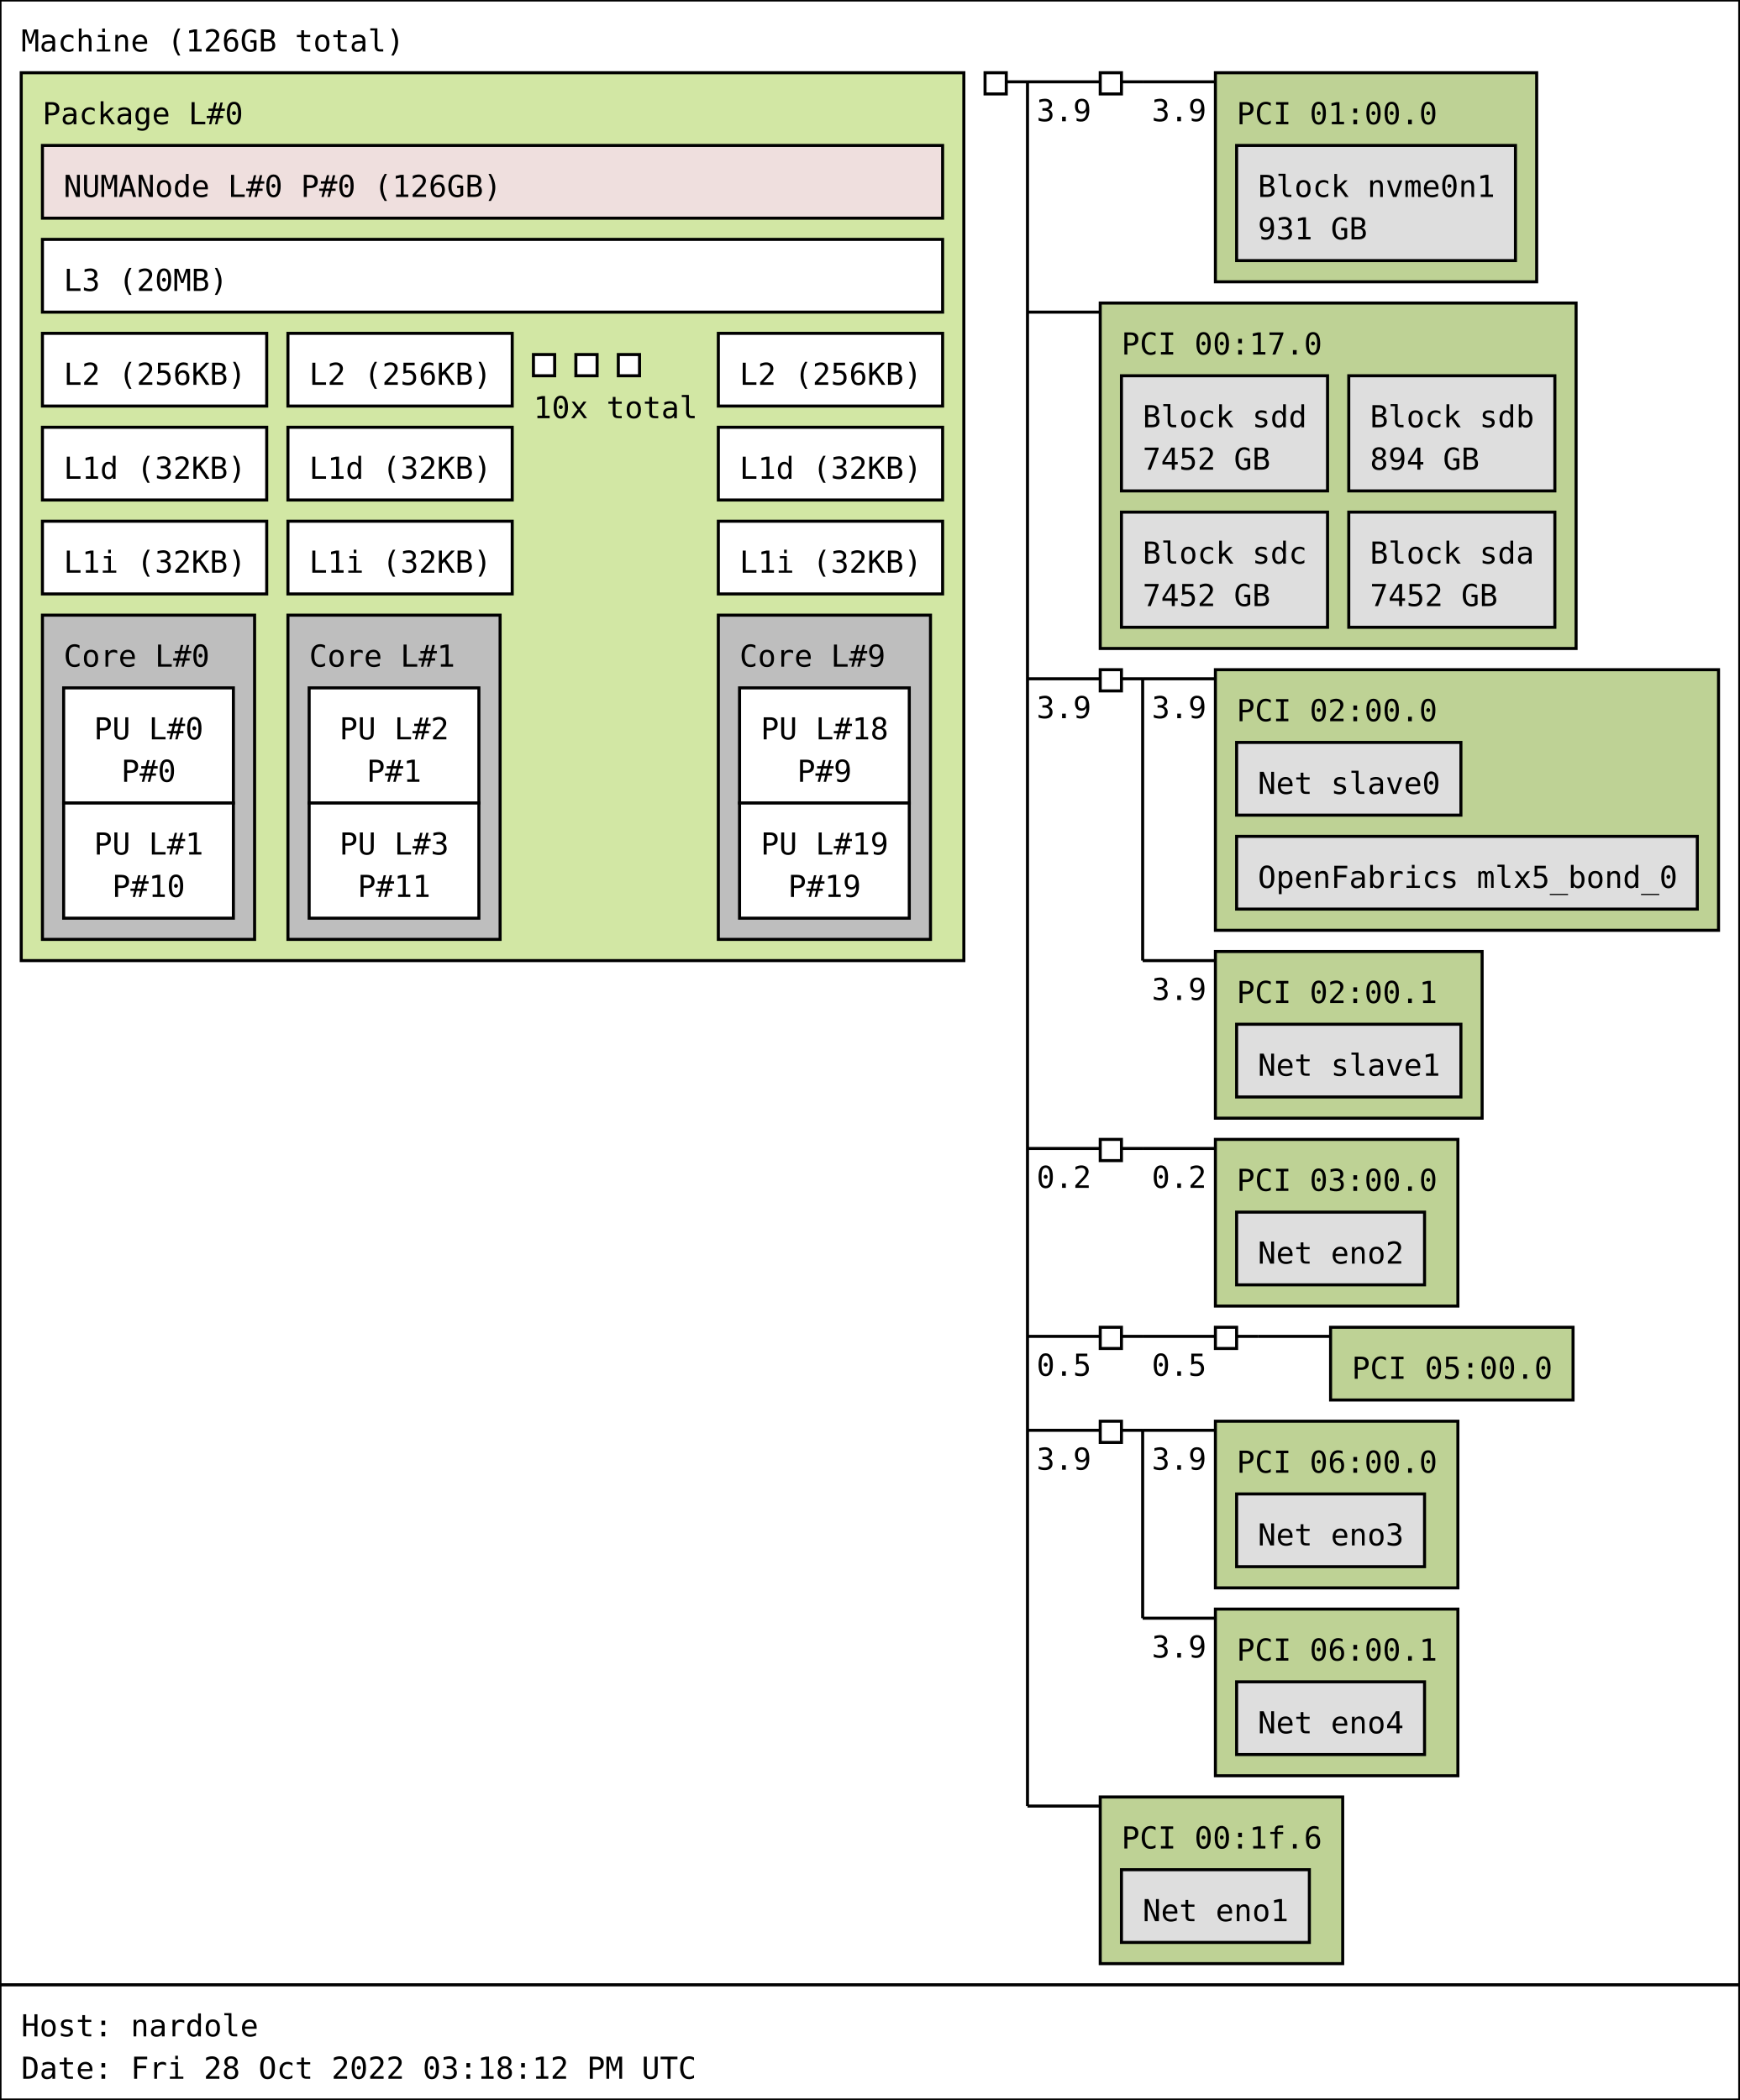
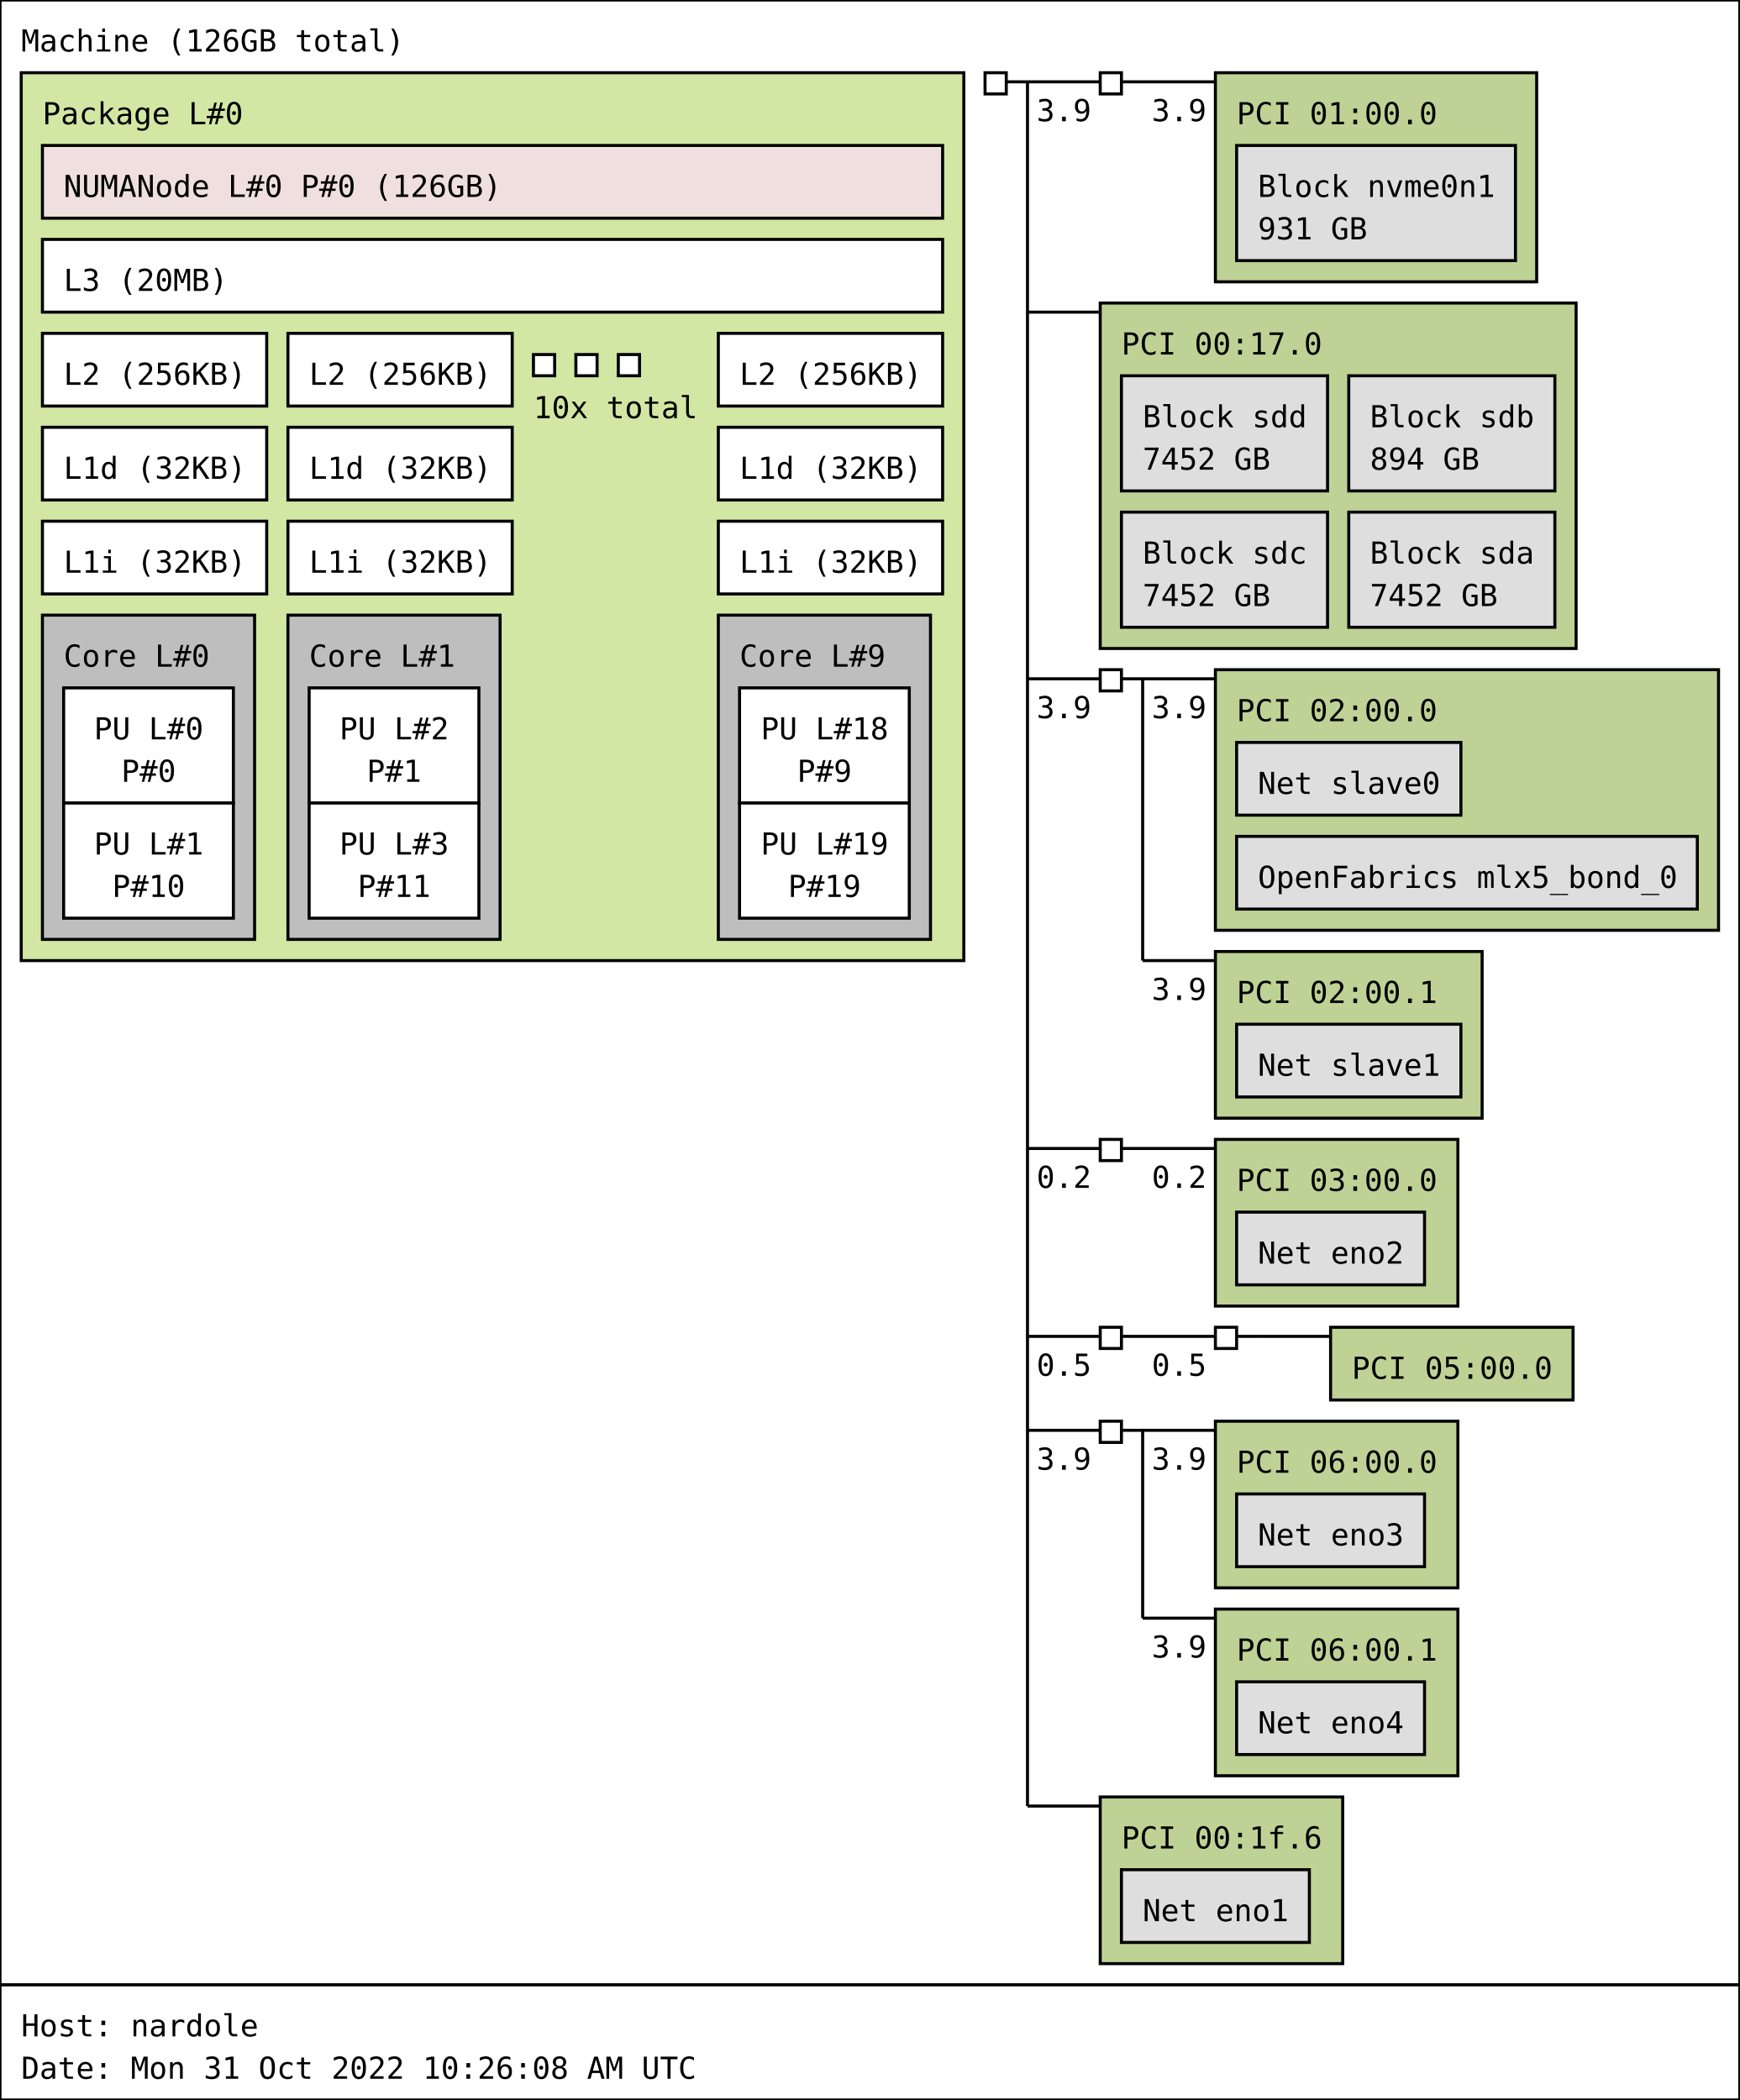
<svg xmlns="http://www.w3.org/2000/svg" width="574px" height="693px" viewBox="0 0 574px 693px" version="1.1">
  <rect id="Machine_0_rect" class="Machine" x="0" y="0" width="574" height="655" fill="rgb(255,255,255)" stroke="rgb(0,0,0)" stroke-width="1" />
  <text id="Machine_0_text" class="Machine" font-family="Monospace" x="7" y="17" fill="rgb(0,0,0)" font-size="10px">Machine (126GB total)</text>
  <rect id="Package_0_rect" class="Package" x="7" y="24" width="311" height="293" fill="rgb(210,231,164)" stroke="rgb(0,0,0)" stroke-width="1" />
  <text id="Package_0_text" class="Package" font-family="Monospace" x="14" y="41" fill="rgb(0,0,0)" font-size="10px">Package L#0</text>
  <rect id="L3_0_rect" class="L3" x="14" y="79" width="297" height="24" fill="rgb(255,255,255)" stroke="rgb(0,0,0)" stroke-width="1" />
  <text id="L3_0_text" class="L3" font-family="Monospace" x="21" y="96" fill="rgb(0,0,0)" font-size="10px">L3 (20MB)</text>
  <rect id="L2_0_rect" class="L2" x="14" y="110" width="74" height="24" fill="rgb(255,255,255)" stroke="rgb(0,0,0)" stroke-width="1" />
  <text id="L2_0_text" class="L2" font-family="Monospace" x="21" y="127" fill="rgb(0,0,0)" font-size="10px">L2 (256KB)</text>
  <rect id="L1d_0_rect" class="L1d" x="14" y="141" width="74" height="24" fill="rgb(255,255,255)" stroke="rgb(0,0,0)" stroke-width="1" />
  <text id="L1d_0_text" class="L1d" font-family="Monospace" x="21" y="158" fill="rgb(0,0,0)" font-size="10px">L1d (32KB)</text>
  <rect id="L1i_0_rect" class="L1i" x="14" y="172" width="74" height="24" fill="rgb(255,255,255)" stroke="rgb(0,0,0)" stroke-width="1" />
  <text id="L1i_0_text" class="L1i" font-family="Monospace" x="21" y="189" fill="rgb(0,0,0)" font-size="10px">L1i (32KB)</text>
  <rect id="Core_0_rect" class="Core" x="14" y="203" width="70" height="107" fill="rgb(190,190,190)" stroke="rgb(0,0,0)" stroke-width="1" />
  <text id="Core_0_text" class="Core" font-family="Monospace" x="21" y="220" fill="rgb(0,0,0)" font-size="10px">Core L#0</text>
  <rect id="PU_0_rect" class="PU" x="21" y="227" width="56" height="38" fill="rgb(255,255,255)" stroke="rgb(0,0,0)" stroke-width="1" />
  <text id="PU_0_text" class="PU" font-family="Monospace" x="31" y="244" fill="rgb(0,0,0)" font-size="10px">PU L#0</text>
  <text id="PU_0_text_1" class="PU" font-family="Monospace" x="40" y="258" fill="rgb(0,0,0)" font-size="10px">P#0</text>
  <rect id="PU_1_rect" class="PU" x="21" y="265" width="56" height="38" fill="rgb(255,255,255)" stroke="rgb(0,0,0)" stroke-width="1" />
  <text id="PU_1_text" class="PU" font-family="Monospace" x="31" y="282" fill="rgb(0,0,0)" font-size="10px">PU L#1</text>
  <text id="PU_1_text_1" class="PU" font-family="Monospace" x="37" y="296" fill="rgb(0,0,0)" font-size="10px">P#10</text>
  <rect id="L2_1_rect" class="L2" x="95" y="110" width="74" height="24" fill="rgb(255,255,255)" stroke="rgb(0,0,0)" stroke-width="1" />
  <text id="L2_1_text" class="L2" font-family="Monospace" x="102" y="127" fill="rgb(0,0,0)" font-size="10px">L2 (256KB)</text>
  <rect id="L1d_1_rect" class="L1d" x="95" y="141" width="74" height="24" fill="rgb(255,255,255)" stroke="rgb(0,0,0)" stroke-width="1" />
  <text id="L1d_1_text" class="L1d" font-family="Monospace" x="102" y="158" fill="rgb(0,0,0)" font-size="10px">L1d (32KB)</text>
  <rect id="L1i_1_rect" class="L1i" x="95" y="172" width="74" height="24" fill="rgb(255,255,255)" stroke="rgb(0,0,0)" stroke-width="1" />
  <text id="L1i_1_text" class="L1i" font-family="Monospace" x="102" y="189" fill="rgb(0,0,0)" font-size="10px">L1i (32KB)</text>
  <rect id="Core_1_rect" class="Core" x="95" y="203" width="70" height="107" fill="rgb(190,190,190)" stroke="rgb(0,0,0)" stroke-width="1" />
  <text id="Core_1_text" class="Core" font-family="Monospace" x="102" y="220" fill="rgb(0,0,0)" font-size="10px">Core L#1</text>
  <rect id="PU_2_rect" class="PU" x="102" y="227" width="56" height="38" fill="rgb(255,255,255)" stroke="rgb(0,0,0)" stroke-width="1" />
  <text id="PU_2_text" class="PU" font-family="Monospace" x="112" y="244" fill="rgb(0,0,0)" font-size="10px">PU L#2</text>
  <text id="PU_2_text_1" class="PU" font-family="Monospace" x="121" y="258" fill="rgb(0,0,0)" font-size="10px">P#1</text>
  <rect id="PU_3_rect" class="PU" x="102" y="265" width="56" height="38" fill="rgb(255,255,255)" stroke="rgb(0,0,0)" stroke-width="1" />
  <text id="PU_3_text" class="PU" font-family="Monospace" x="112" y="282" fill="rgb(0,0,0)" font-size="10px">PU L#3</text>
  <text id="PU_3_text_1" class="PU" font-family="Monospace" x="118" y="296" fill="rgb(0,0,0)" font-size="10px">P#11</text>
  <rect id="L2_2_rect" class="L2" x="176" y="117" width="7" height="7" fill="rgb(255,255,255)" stroke="rgb(0,0,0)" stroke-width="1" />
  <rect id="L2_2_rect" class="L2" x="190" y="117" width="7" height="7" fill="rgb(255,255,255)" stroke="rgb(0,0,0)" stroke-width="1" />
  <rect id="L2_2_rect" class="L2" x="204" y="117" width="7" height="7" fill="rgb(255,255,255)" stroke="rgb(0,0,0)" stroke-width="1" />
  <text id="L2_2_text" class="L2" font-family="Monospace" x="176" y="138" fill="rgb(0,0,0)" font-size="10px">10x total</text>
  <rect id="L2_9_rect" class="L2" x="237" y="110" width="74" height="24" fill="rgb(255,255,255)" stroke="rgb(0,0,0)" stroke-width="1" />
  <text id="L2_9_text" class="L2" font-family="Monospace" x="244" y="127" fill="rgb(0,0,0)" font-size="10px">L2 (256KB)</text>
  <rect id="L1d_9_rect" class="L1d" x="237" y="141" width="74" height="24" fill="rgb(255,255,255)" stroke="rgb(0,0,0)" stroke-width="1" />
  <text id="L1d_9_text" class="L1d" font-family="Monospace" x="244" y="158" fill="rgb(0,0,0)" font-size="10px">L1d (32KB)</text>
  <rect id="L1i_9_rect" class="L1i" x="237" y="172" width="74" height="24" fill="rgb(255,255,255)" stroke="rgb(0,0,0)" stroke-width="1" />
  <text id="L1i_9_text" class="L1i" font-family="Monospace" x="244" y="189" fill="rgb(0,0,0)" font-size="10px">L1i (32KB)</text>
  <rect id="Core_9_rect" class="Core" x="237" y="203" width="70" height="107" fill="rgb(190,190,190)" stroke="rgb(0,0,0)" stroke-width="1" />
  <text id="Core_9_text" class="Core" font-family="Monospace" x="244" y="220" fill="rgb(0,0,0)" font-size="10px">Core L#9</text>
  <rect id="PU_18_rect" class="PU" x="244" y="227" width="56" height="38" fill="rgb(255,255,255)" stroke="rgb(0,0,0)" stroke-width="1" />
  <text id="PU_18_text" class="PU" font-family="Monospace" x="251" y="244" fill="rgb(0,0,0)" font-size="10px">PU L#18</text>
  <text id="PU_18_text_1" class="PU" font-family="Monospace" x="263" y="258" fill="rgb(0,0,0)" font-size="10px">P#9</text>
  <rect id="PU_19_rect" class="PU" x="244" y="265" width="56" height="38" fill="rgb(255,255,255)" stroke="rgb(0,0,0)" stroke-width="1" />
  <text id="PU_19_text" class="PU" font-family="Monospace" x="251" y="282" fill="rgb(0,0,0)" font-size="10px">PU L#19</text>
  <text id="PU_19_text_1" class="PU" font-family="Monospace" x="260" y="296" fill="rgb(0,0,0)" font-size="10px">P#19</text>
  <rect id="NUMANode_0_rect" class="NUMANode" x="14" y="48" width="297" height="24" fill="rgb(239,223,222)" stroke="rgb(0,0,0)" stroke-width="1" />
  <text id="NUMANode_0_text" class="NUMANode" font-family="Monospace" x="21" y="65" fill="rgb(0,0,0)" font-size="10px">NUMANode L#0 P#0 (126GB)</text>
  <rect id="HostBridge_0_rect" class="HostBridge" x="325" y="24" width="7" height="7" fill="rgb(255,255,255)" stroke="rgb(0,0,0)" stroke-width="1" />
  <line id="HostBridge_0_line" class="HostBridge" x1="332" y1="27" x2="339" y2="27" stroke="rgb(0,0,0)" stroke-width="1" />
  <line id="HostBridge_0_line_2" class="HostBridge" x1="339" y1="27" x2="363" y2="27" stroke="rgb(0,0,0)" stroke-width="1" />
  <text id="HostBridge_0_text_2" class="HostBridge" font-family="Monospace" x="342" y="40" fill="rgb(0,0,0)" font-size="10px">3.9</text>
  <line id="HostBridge_0_line_3" class="HostBridge" x1="339" y1="103" x2="363" y2="103" stroke="rgb(0,0,0)" stroke-width="1" />
  <line id="HostBridge_0_line_4" class="HostBridge" x1="339" y1="224" x2="363" y2="224" stroke="rgb(0,0,0)" stroke-width="1" />
  <text id="HostBridge_0_text_4" class="HostBridge" font-family="Monospace" x="342" y="237" fill="rgb(0,0,0)" font-size="10px">3.9</text>
  <line id="HostBridge_0_line_5" class="HostBridge" x1="339" y1="379" x2="363" y2="379" stroke="rgb(0,0,0)" stroke-width="1" />
  <text id="HostBridge_0_text_5" class="HostBridge" font-family="Monospace" x="342" y="392" fill="rgb(0,0,0)" font-size="10px">0.2</text>
  <line id="HostBridge_0_line_6" class="HostBridge" x1="339" y1="441" x2="363" y2="441" stroke="rgb(0,0,0)" stroke-width="1" />
  <text id="HostBridge_0_text_6" class="HostBridge" font-family="Monospace" x="342" y="454" fill="rgb(0,0,0)" font-size="10px">0.5</text>
  <line id="HostBridge_0_line_7" class="HostBridge" x1="339" y1="472" x2="363" y2="472" stroke="rgb(0,0,0)" stroke-width="1" />
  <text id="HostBridge_0_text_7" class="HostBridge" font-family="Monospace" x="342" y="485" fill="rgb(0,0,0)" font-size="10px">3.9</text>
  <line id="HostBridge_0_line_8" class="HostBridge" x1="339" y1="596" x2="363" y2="596" stroke="rgb(0,0,0)" stroke-width="1" />
  <line id="HostBridge_0_line_1" class="HostBridge" x1="339" y1="27" x2="339" y2="596" stroke="rgb(0,0,0)" stroke-width="1" />
  <rect id="PCIBridge_1_rect" class="PCIBridge" x="363" y="24" width="7" height="7" fill="rgb(255,255,255)" stroke="rgb(0,0,0)" stroke-width="1" />
  <line id="PCIBridge_1_line" class="PCIBridge" x1="370" y1="27" x2="377" y2="27" stroke="rgb(0,0,0)" stroke-width="1" />
  <line id="PCIBridge_1_line_2" class="PCIBridge" x1="377" y1="27" x2="401" y2="27" stroke="rgb(0,0,0)" stroke-width="1" />
  <text id="PCIBridge_1_text_2" class="PCIBridge" font-family="Monospace" x="380" y="40" fill="rgb(0,0,0)" font-size="10px">3.9</text>
  <line id="PCIBridge_1_line_1" class="PCIBridge" x1="377" y1="27" x2="377" y2="27" stroke="rgb(0,0,0)" stroke-width="1" />
  <rect id="PCI_0_rect" class="PCI" x="401" y="24" width="106" height="69" fill="rgb(190,210,149)" stroke="rgb(0,0,0)" stroke-width="1" />
  <text id="PCI_0_text" class="PCI" font-family="Monospace" x="408" y="41" fill="rgb(0,0,0)" font-size="10px">PCI 01:00.0</text>
  <rect id="Block_0_rect" class="Block" x="408" y="48" width="92" height="38" fill="rgb(222,222,222)" stroke="rgb(0,0,0)" stroke-width="1" />
  <text id="Block_0_text" class="Block" font-family="Monospace" x="415" y="65" fill="rgb(0,0,0)" font-size="10px">Block nvme0n1</text>
  <text id="Block_0_text_1" class="Block" font-family="Monospace" x="415" y="79" fill="rgb(0,0,0)" font-size="10px">931 GB</text>
  <rect id="PCI_1_rect" class="PCI" x="363" y="100" width="157" height="114" fill="rgb(190,210,149)" stroke="rgb(0,0,0)" stroke-width="1" />
  <text id="PCI_1_text" class="PCI" font-family="Monospace" x="370" y="117" fill="rgb(0,0,0)" font-size="10px">PCI 00:17.0</text>
  <rect id="Block_1_rect" class="Block" x="370" y="124" width="68" height="38" fill="rgb(222,222,222)" stroke="rgb(0,0,0)" stroke-width="1" />
  <text id="Block_1_text" class="Block" font-family="Monospace" x="377" y="141" fill="rgb(0,0,0)" font-size="10px">Block sdd</text>
  <text id="Block_1_text_1" class="Block" font-family="Monospace" x="377" y="155" fill="rgb(0,0,0)" font-size="10px">7452 GB</text>
  <rect id="Block_2_rect" class="Block" x="445" y="124" width="68" height="38" fill="rgb(222,222,222)" stroke="rgb(0,0,0)" stroke-width="1" />
  <text id="Block_2_text" class="Block" font-family="Monospace" x="452" y="141" fill="rgb(0,0,0)" font-size="10px">Block sdb</text>
  <text id="Block_2_text_1" class="Block" font-family="Monospace" x="452" y="155" fill="rgb(0,0,0)" font-size="10px">894 GB</text>
  <rect id="Block_3_rect" class="Block" x="370" y="169" width="68" height="38" fill="rgb(222,222,222)" stroke="rgb(0,0,0)" stroke-width="1" />
  <text id="Block_3_text" class="Block" font-family="Monospace" x="377" y="186" fill="rgb(0,0,0)" font-size="10px">Block sdc</text>
  <text id="Block_3_text_1" class="Block" font-family="Monospace" x="377" y="200" fill="rgb(0,0,0)" font-size="10px">7452 GB</text>
  <rect id="Block_4_rect" class="Block" x="445" y="169" width="68" height="38" fill="rgb(222,222,222)" stroke="rgb(0,0,0)" stroke-width="1" />
  <text id="Block_4_text" class="Block" font-family="Monospace" x="452" y="186" fill="rgb(0,0,0)" font-size="10px">Block sda</text>
  <text id="Block_4_text_1" class="Block" font-family="Monospace" x="452" y="200" fill="rgb(0,0,0)" font-size="10px">7452 GB</text>
  <rect id="PCIBridge_2_rect" class="PCIBridge" x="363" y="221" width="7" height="7" fill="rgb(255,255,255)" stroke="rgb(0,0,0)" stroke-width="1" />
  <line id="PCIBridge_2_line" class="PCIBridge" x1="370" y1="224" x2="377" y2="224" stroke="rgb(0,0,0)" stroke-width="1" />
  <line id="PCIBridge_2_line_2" class="PCIBridge" x1="377" y1="224" x2="401" y2="224" stroke="rgb(0,0,0)" stroke-width="1" />
  <text id="PCIBridge_2_text_2" class="PCIBridge" font-family="Monospace" x="380" y="237" fill="rgb(0,0,0)" font-size="10px">3.9</text>
  <line id="PCIBridge_2_line_3" class="PCIBridge" x1="377" y1="317" x2="401" y2="317" stroke="rgb(0,0,0)" stroke-width="1" />
  <text id="PCIBridge_2_text_3" class="PCIBridge" font-family="Monospace" x="380" y="330" fill="rgb(0,0,0)" font-size="10px">3.9</text>
  <line id="PCIBridge_2_line_1" class="PCIBridge" x1="377" y1="224" x2="377" y2="317" stroke="rgb(0,0,0)" stroke-width="1" />
  <rect id="PCI_2_rect" class="PCI" x="401" y="221" width="166" height="86" fill="rgb(190,210,149)" stroke="rgb(0,0,0)" stroke-width="1" />
  <text id="PCI_2_text" class="PCI" font-family="Monospace" x="408" y="238" fill="rgb(0,0,0)" font-size="10px">PCI 02:00.0</text>
  <rect id="Net_5_rect" class="Net" x="408" y="245" width="74" height="24" fill="rgb(222,222,222)" stroke="rgb(0,0,0)" stroke-width="1" />
  <text id="Net_5_text" class="Net" font-family="Monospace" x="415" y="262" fill="rgb(0,0,0)" font-size="10px">Net slave0</text>
  <rect id="OpenFabrics_6_rect" class="OpenFabrics" x="408" y="276" width="152" height="24" fill="rgb(222,222,222)" stroke="rgb(0,0,0)" stroke-width="1" />
  <text id="OpenFabrics_6_text" class="OpenFabrics" font-family="Monospace" x="415" y="293" fill="rgb(0,0,0)" font-size="10px">OpenFabrics mlx5_bond_0</text>
  <rect id="PCI_3_rect" class="PCI" x="401" y="314" width="88" height="55" fill="rgb(190,210,149)" stroke="rgb(0,0,0)" stroke-width="1" />
  <text id="PCI_3_text" class="PCI" font-family="Monospace" x="408" y="331" fill="rgb(0,0,0)" font-size="10px">PCI 02:00.1</text>
  <rect id="Net_7_rect" class="Net" x="408" y="338" width="74" height="24" fill="rgb(222,222,222)" stroke="rgb(0,0,0)" stroke-width="1" />
  <text id="Net_7_text" class="Net" font-family="Monospace" x="415" y="355" fill="rgb(0,0,0)" font-size="10px">Net slave1</text>
  <rect id="PCIBridge_3_rect" class="PCIBridge" x="363" y="376" width="7" height="7" fill="rgb(255,255,255)" stroke="rgb(0,0,0)" stroke-width="1" />
  <line id="PCIBridge_3_line" class="PCIBridge" x1="370" y1="379" x2="377" y2="379" stroke="rgb(0,0,0)" stroke-width="1" />
  <line id="PCIBridge_3_line_2" class="PCIBridge" x1="377" y1="379" x2="401" y2="379" stroke="rgb(0,0,0)" stroke-width="1" />
  <text id="PCIBridge_3_text_2" class="PCIBridge" font-family="Monospace" x="380" y="392" fill="rgb(0,0,0)" font-size="10px">0.2</text>
  <line id="PCIBridge_3_line_1" class="PCIBridge" x1="377" y1="379" x2="377" y2="379" stroke="rgb(0,0,0)" stroke-width="1" />
  <rect id="PCI_4_rect" class="PCI" x="401" y="376" width="80" height="55" fill="rgb(190,210,149)" stroke="rgb(0,0,0)" stroke-width="1" />
  <text id="PCI_4_text" class="PCI" font-family="Monospace" x="408" y="393" fill="rgb(0,0,0)" font-size="10px">PCI 03:00.0</text>
  <rect id="Net_8_rect" class="Net" x="408" y="400" width="62" height="24" fill="rgb(222,222,222)" stroke="rgb(0,0,0)" stroke-width="1" />
  <text id="Net_8_text" class="Net" font-family="Monospace" x="415" y="417" fill="rgb(0,0,0)" font-size="10px">Net eno2</text>
  <rect id="PCIBridge_4_rect" class="PCIBridge" x="363" y="438" width="7" height="7" fill="rgb(255,255,255)" stroke="rgb(0,0,0)" stroke-width="1" />
  <line id="PCIBridge_4_line" class="PCIBridge" x1="370" y1="441" x2="377" y2="441" stroke="rgb(0,0,0)" stroke-width="1" />
  <line id="PCIBridge_4_line_2" class="PCIBridge" x1="377" y1="441" x2="401" y2="441" stroke="rgb(0,0,0)" stroke-width="1" />
  <text id="PCIBridge_4_text_2" class="PCIBridge" font-family="Monospace" x="380" y="454" fill="rgb(0,0,0)" font-size="10px">0.5</text>
  <line id="PCIBridge_4_line_1" class="PCIBridge" x1="377" y1="441" x2="377" y2="441" stroke="rgb(0,0,0)" stroke-width="1" />
  <rect id="PCIBridge_5_rect" class="PCIBridge" x="401" y="438" width="7" height="7" fill="rgb(255,255,255)" stroke="rgb(0,0,0)" stroke-width="1" />
  <line id="PCIBridge_5_line" class="PCIBridge" x1="408" y1="441" x2="415" y2="441" stroke="rgb(0,0,0)" stroke-width="1" />
  <line id="PCIBridge_5_line_2" class="PCIBridge" x1="415" y1="441" x2="439" y2="441" stroke="rgb(0,0,0)" stroke-width="1" />
  <line id="PCIBridge_5_line_1" class="PCIBridge" x1="415" y1="441" x2="415" y2="441" stroke="rgb(0,0,0)" stroke-width="1" />
  <rect id="PCI_5_rect" class="PCI" x="439" y="438" width="80" height="24" fill="rgb(190,210,149)" stroke="rgb(0,0,0)" stroke-width="1" />
  <text id="PCI_5_text" class="PCI" font-family="Monospace" x="446" y="455" fill="rgb(0,0,0)" font-size="10px">PCI 05:00.0</text>
  <rect id="PCIBridge_6_rect" class="PCIBridge" x="363" y="469" width="7" height="7" fill="rgb(255,255,255)" stroke="rgb(0,0,0)" stroke-width="1" />
  <line id="PCIBridge_6_line" class="PCIBridge" x1="370" y1="472" x2="377" y2="472" stroke="rgb(0,0,0)" stroke-width="1" />
  <line id="PCIBridge_6_line_2" class="PCIBridge" x1="377" y1="472" x2="401" y2="472" stroke="rgb(0,0,0)" stroke-width="1" />
  <text id="PCIBridge_6_text_2" class="PCIBridge" font-family="Monospace" x="380" y="485" fill="rgb(0,0,0)" font-size="10px">3.9</text>
  <line id="PCIBridge_6_line_3" class="PCIBridge" x1="377" y1="534" x2="401" y2="534" stroke="rgb(0,0,0)" stroke-width="1" />
  <text id="PCIBridge_6_text_3" class="PCIBridge" font-family="Monospace" x="380" y="547" fill="rgb(0,0,0)" font-size="10px">3.9</text>
  <line id="PCIBridge_6_line_1" class="PCIBridge" x1="377" y1="472" x2="377" y2="534" stroke="rgb(0,0,0)" stroke-width="1" />
  <rect id="PCI_6_rect" class="PCI" x="401" y="469" width="80" height="55" fill="rgb(190,210,149)" stroke="rgb(0,0,0)" stroke-width="1" />
  <text id="PCI_6_text" class="PCI" font-family="Monospace" x="408" y="486" fill="rgb(0,0,0)" font-size="10px">PCI 06:00.0</text>
  <rect id="Net_9_rect" class="Net" x="408" y="493" width="62" height="24" fill="rgb(222,222,222)" stroke="rgb(0,0,0)" stroke-width="1" />
  <text id="Net_9_text" class="Net" font-family="Monospace" x="415" y="510" fill="rgb(0,0,0)" font-size="10px">Net eno3</text>
  <rect id="PCI_7_rect" class="PCI" x="401" y="531" width="80" height="55" fill="rgb(190,210,149)" stroke="rgb(0,0,0)" stroke-width="1" />
  <text id="PCI_7_text" class="PCI" font-family="Monospace" x="408" y="548" fill="rgb(0,0,0)" font-size="10px">PCI 06:00.1</text>
  <rect id="Net_10_rect" class="Net" x="408" y="555" width="62" height="24" fill="rgb(222,222,222)" stroke="rgb(0,0,0)" stroke-width="1" />
  <text id="Net_10_text" class="Net" font-family="Monospace" x="415" y="572" fill="rgb(0,0,0)" font-size="10px">Net eno4</text>
  <rect id="PCI_8_rect" class="PCI" x="363" y="593" width="80" height="55" fill="rgb(190,210,149)" stroke="rgb(0,0,0)" stroke-width="1" />
  <text id="PCI_8_text" class="PCI" font-family="Monospace" x="370" y="610" fill="rgb(0,0,0)" font-size="10px">PCI 00:1f.6</text>
  <rect id="Net_11_rect" class="Net" x="370" y="617" width="62" height="24" fill="rgb(222,222,222)" stroke="rgb(0,0,0)" stroke-width="1" />
  <text id="Net_11_text" class="Net" font-family="Monospace" x="377" y="634" fill="rgb(0,0,0)" font-size="10px">Net eno1</text>
  <rect id="anon_rect" x="0" y="655" width="574" height="38" fill="rgb(255,255,255)" stroke="rgb(0,0,0)" stroke-width="1" />
  <text id="anon_text" font-family="Monospace" x="7" y="672" fill="rgb(0,0,0)" font-size="10px">Host: nardole</text>
-   <text id="anon_text_1" font-family="Monospace" x="7" y="686" fill="rgb(0,0,0)" font-size="10px">Date: Fri 28 Oct 2022 03:18:12 PM UTC</text>
+   <text id="anon_text_1" font-family="Monospace" x="7" y="686" fill="rgb(0,0,0)" font-size="10px">Date: Mon 31 Oct 2022 10:26:08 AM UTC</text>
</svg>
